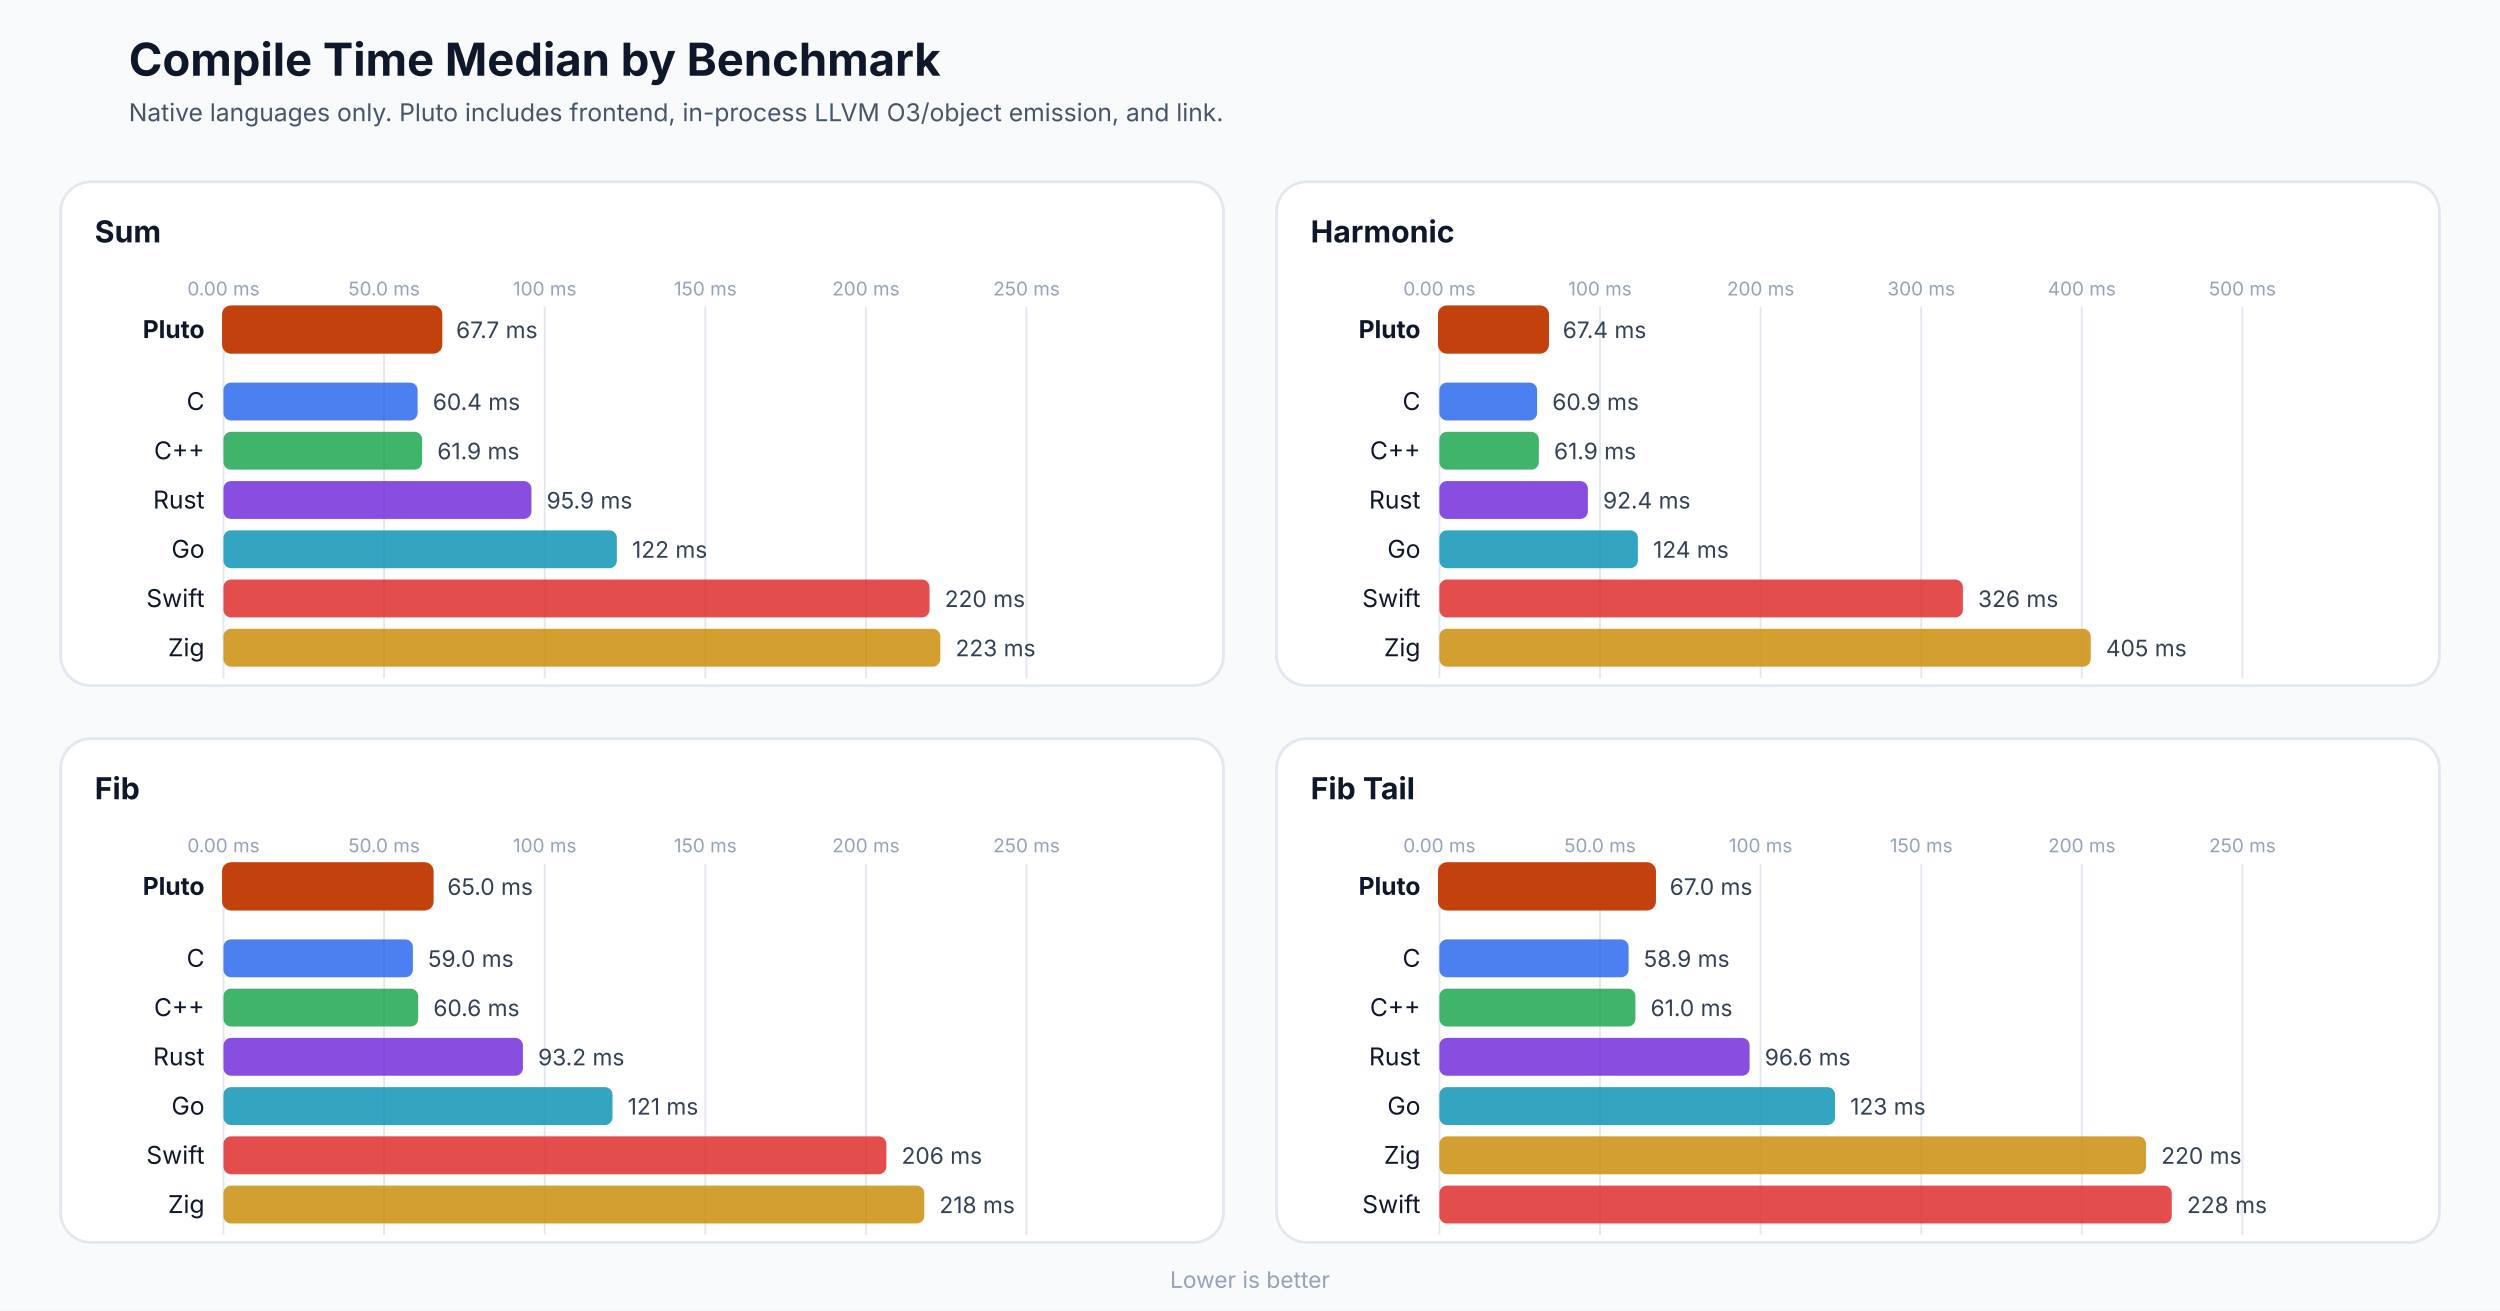
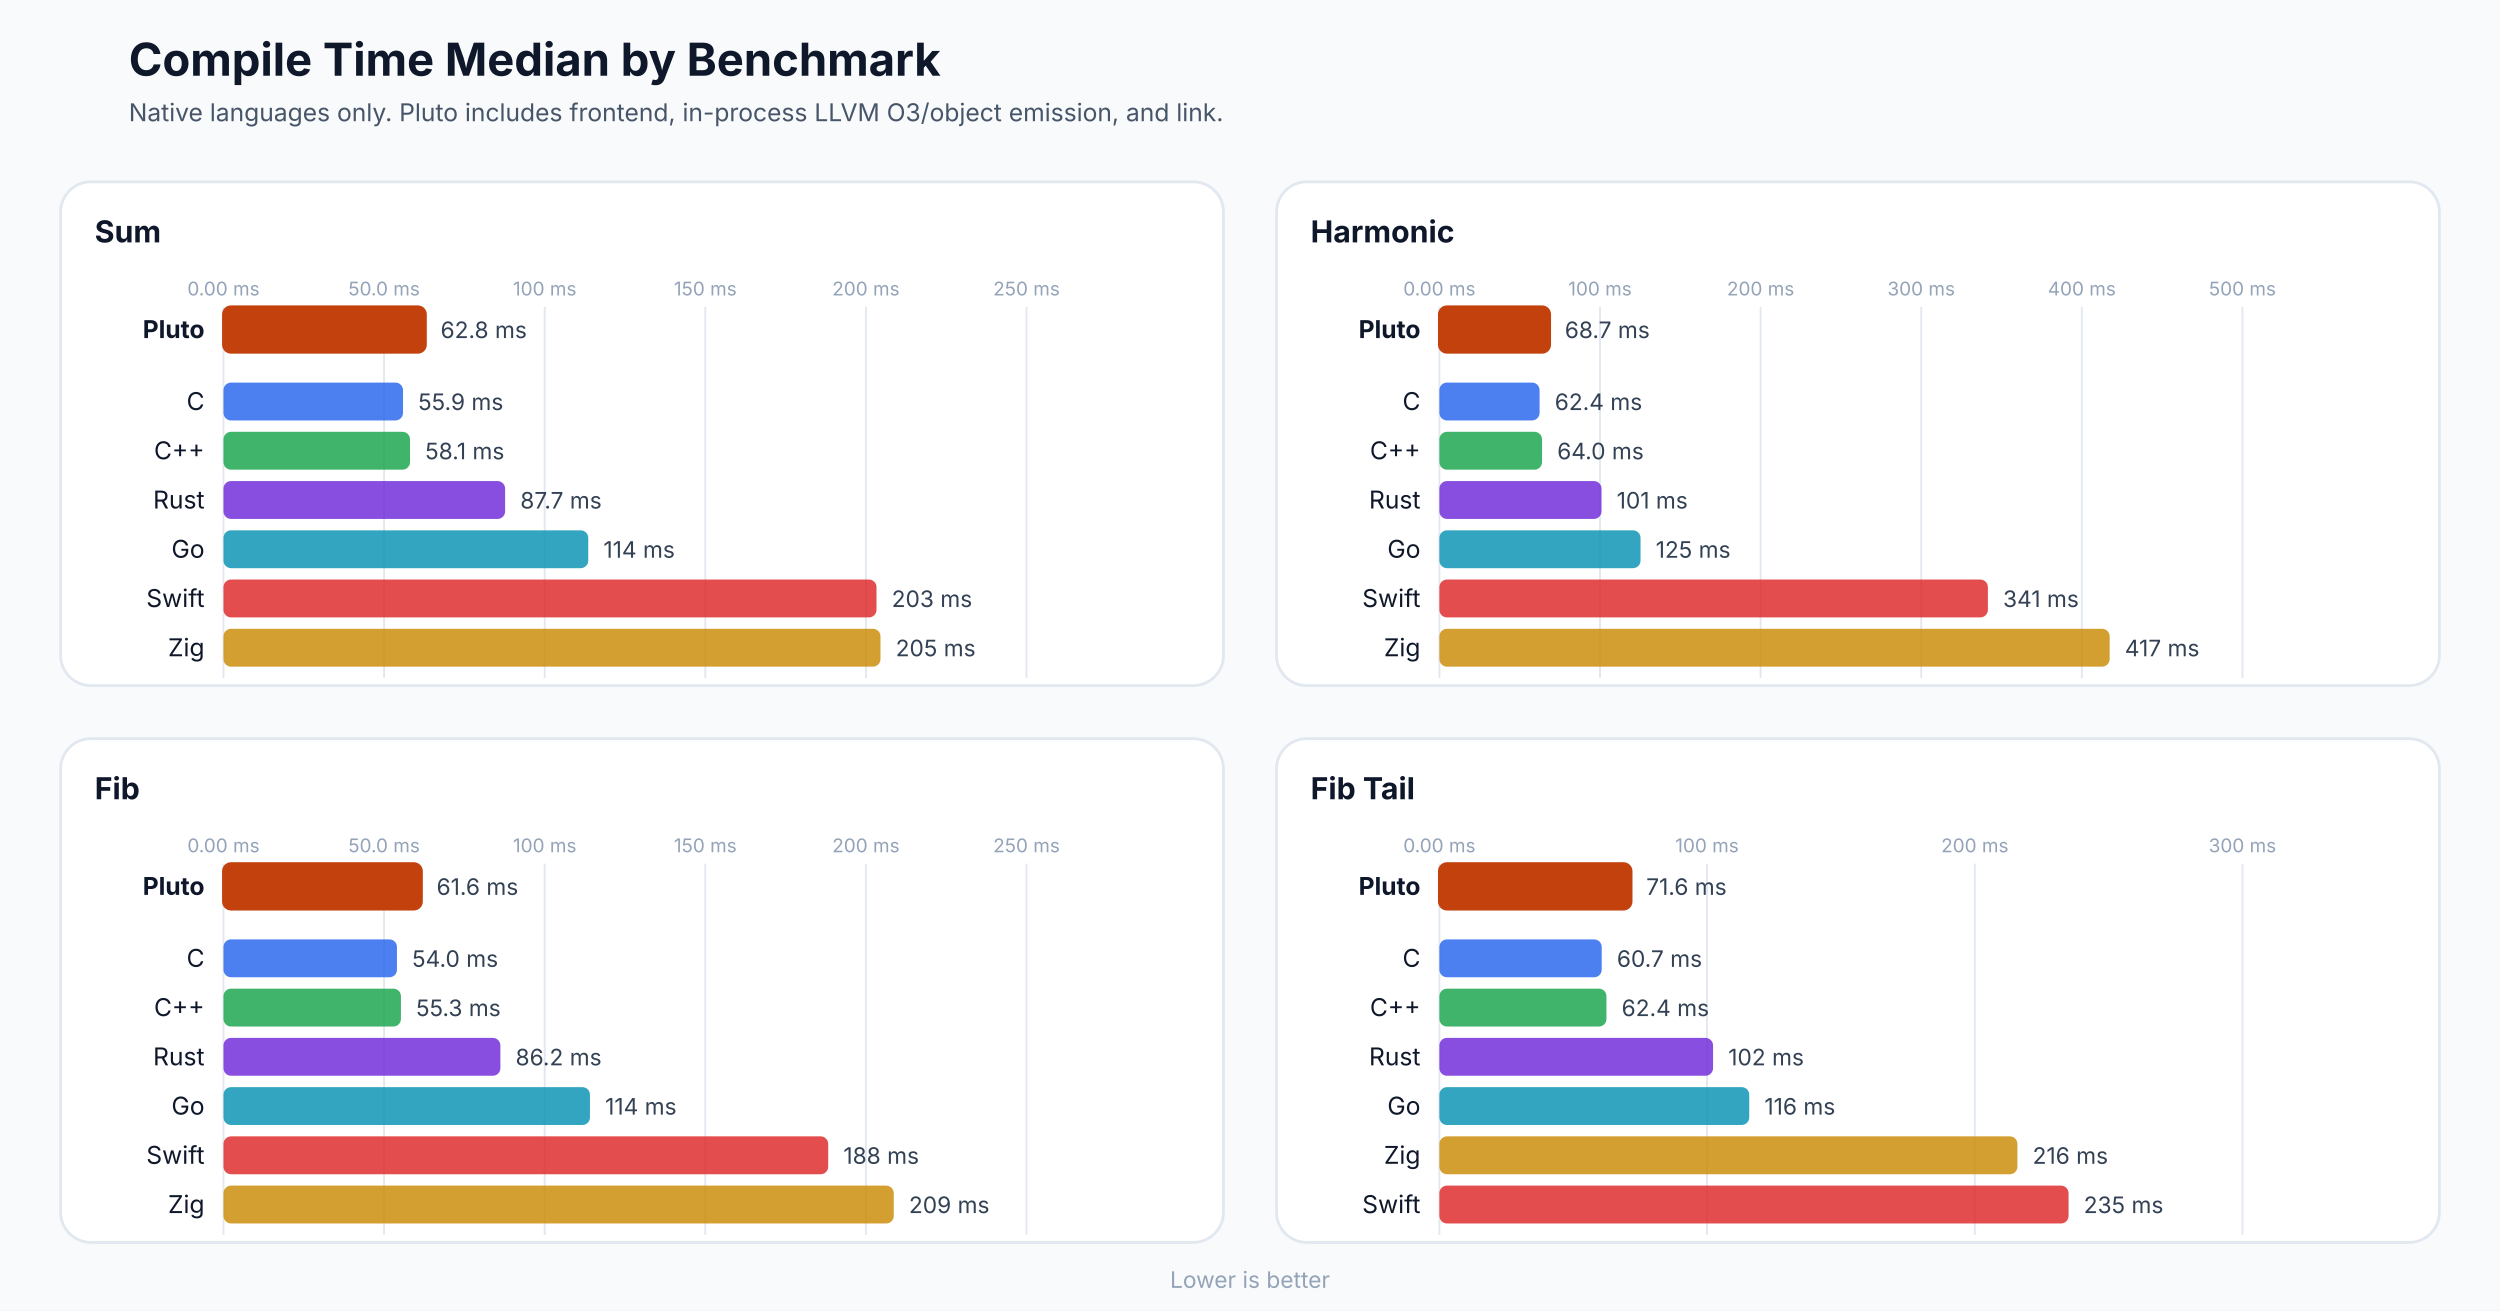
<svg xmlns="http://www.w3.org/2000/svg" width="1320" height="692" viewBox="0 0 1320 692" role="img" aria-labelledby="chart-title chart-desc">
  <rect width="1320" height="692" fill="#f8fafc" />
  <text x="68" y="40" fill="#0f172a" font-size="24" font-weight="700" font-family="ui-sans-serif, system-ui, -apple-system, BlinkMacSystemFont, sans-serif">Compile Time Median by Benchmark</text>
  <text x="68" y="64" fill="#475569" font-size="13" font-family="ui-sans-serif, system-ui, -apple-system, BlinkMacSystemFont, sans-serif">Native languages only. Pluto includes frontend, in-process LLVM O3/object emission, and link.</text>
  <rect x="32" y="96" width="614" height="266" rx="16" fill="#ffffff" stroke="#e2e8f0" stroke-width="1.5" />
  <text x="50" y="128" fill="#0f172a" font-size="16" font-weight="700" font-family="ui-sans-serif, system-ui, -apple-system, BlinkMacSystemFont, sans-serif">Sum</text>
  <line x1="118.0" y1="162" x2="118.0" y2="358" stroke="#e2e8f0" stroke-width="1" />
  <text x="118.0" y="156" text-anchor="middle" fill="#94a3b8" font-size="10" font-family="ui-sans-serif, system-ui, -apple-system, BlinkMacSystemFont, sans-serif">0.00 ms</text>
  <line x1="202.8" y1="162" x2="202.8" y2="358" stroke="#e2e8f0" stroke-width="1" />
  <text x="202.8" y="156" text-anchor="middle" fill="#94a3b8" font-size="10" font-family="ui-sans-serif, system-ui, -apple-system, BlinkMacSystemFont, sans-serif">50.0 ms</text>
  <line x1="287.6" y1="162" x2="287.6" y2="358" stroke="#e2e8f0" stroke-width="1" />
  <text x="287.6" y="156" text-anchor="middle" fill="#94a3b8" font-size="10" font-family="ui-sans-serif, system-ui, -apple-system, BlinkMacSystemFont, sans-serif">100 ms</text>
  <line x1="372.4" y1="162" x2="372.4" y2="358" stroke="#e2e8f0" stroke-width="1" />
  <text x="372.4" y="156" text-anchor="middle" fill="#94a3b8" font-size="10" font-family="ui-sans-serif, system-ui, -apple-system, BlinkMacSystemFont, sans-serif">150 ms</text>
  <line x1="457.2" y1="162" x2="457.2" y2="358" stroke="#e2e8f0" stroke-width="1" />
  <text x="457.2" y="156" text-anchor="middle" fill="#94a3b8" font-size="10" font-family="ui-sans-serif, system-ui, -apple-system, BlinkMacSystemFont, sans-serif">200 ms</text>
  <line x1="542.0" y1="162" x2="542.0" y2="358" stroke="#e2e8f0" stroke-width="1" />
  <text x="542.0" y="156" text-anchor="middle" fill="#94a3b8" font-size="10" font-family="ui-sans-serif, system-ui, -apple-system, BlinkMacSystemFont, sans-serif">250 ms</text>
  <text x="108" y="178.5" text-anchor="end" fill="#0f172a" font-size="13" font-weight="700" font-family="ui-sans-serif, system-ui, -apple-system, BlinkMacSystemFont, sans-serif">Pluto</text>
-   <rect x="118" y="162" width="114.8" height="24" rx="4" fill="#c2410c" fill-opacity="1.0" stroke="#c2410c" stroke-width="1.5" />
-   <text x="240.8" y="178.5" text-anchor="start" fill="#334155" font-size="12" font-family="ui-sans-serif, system-ui, -apple-system, BlinkMacSystemFont, sans-serif">67.7 ms</text>
+   <rect x="118" y="162" width="106.6" height="24" rx="4" fill="#c2410c" fill-opacity="1.0" stroke="#c2410c" stroke-width="1.5" />
+   <text x="232.6" y="178.5" text-anchor="start" fill="#334155" font-size="12" font-family="ui-sans-serif, system-ui, -apple-system, BlinkMacSystemFont, sans-serif">62.8 ms</text>
  <text x="108" y="216.5" text-anchor="end" fill="#0f172a" font-size="13" font-weight="400" font-family="ui-sans-serif, system-ui, -apple-system, BlinkMacSystemFont, sans-serif">C</text>
-   <rect x="118" y="202" width="102.5" height="20" rx="4" fill="#2563eb" fill-opacity="0.82" />
-   <text x="228.5" y="216.5" text-anchor="start" fill="#334155" font-size="12" font-family="ui-sans-serif, system-ui, -apple-system, BlinkMacSystemFont, sans-serif">60.4 ms</text>
+   <rect x="118" y="202" width="94.8" height="20" rx="4" fill="#2563eb" fill-opacity="0.82" />
+   <text x="220.8" y="216.5" text-anchor="start" fill="#334155" font-size="12" font-family="ui-sans-serif, system-ui, -apple-system, BlinkMacSystemFont, sans-serif">55.9 ms</text>
  <text x="108" y="242.5" text-anchor="end" fill="#0f172a" font-size="13" font-weight="400" font-family="ui-sans-serif, system-ui, -apple-system, BlinkMacSystemFont, sans-serif">C++</text>
-   <rect x="118" y="228" width="104.9" height="20" rx="4" fill="#16a34a" fill-opacity="0.82" />
-   <text x="230.9" y="242.5" text-anchor="start" fill="#334155" font-size="12" font-family="ui-sans-serif, system-ui, -apple-system, BlinkMacSystemFont, sans-serif">61.9 ms</text>
+   <rect x="118" y="228" width="98.5" height="20" rx="4" fill="#16a34a" fill-opacity="0.82" />
+   <text x="224.5" y="242.5" text-anchor="start" fill="#334155" font-size="12" font-family="ui-sans-serif, system-ui, -apple-system, BlinkMacSystemFont, sans-serif">58.1 ms</text>
  <text x="108" y="268.5" text-anchor="end" fill="#0f172a" font-size="13" font-weight="400" font-family="ui-sans-serif, system-ui, -apple-system, BlinkMacSystemFont, sans-serif">Rust</text>
-   <rect x="118" y="254" width="162.6" height="20" rx="4" fill="#6d28d9" fill-opacity="0.82" />
-   <text x="288.6" y="268.5" text-anchor="start" fill="#334155" font-size="12" font-family="ui-sans-serif, system-ui, -apple-system, BlinkMacSystemFont, sans-serif">95.9 ms</text>
+   <rect x="118" y="254" width="148.7" height="20" rx="4" fill="#6d28d9" fill-opacity="0.82" />
+   <text x="274.7" y="268.5" text-anchor="start" fill="#334155" font-size="12" font-family="ui-sans-serif, system-ui, -apple-system, BlinkMacSystemFont, sans-serif">87.7 ms</text>
  <text x="108" y="294.5" text-anchor="end" fill="#0f172a" font-size="13" font-weight="400" font-family="ui-sans-serif, system-ui, -apple-system, BlinkMacSystemFont, sans-serif">Go</text>
-   <rect x="118" y="280" width="207.7" height="20" rx="4" fill="#0891b2" fill-opacity="0.82" />
-   <text x="333.7" y="294.5" text-anchor="start" fill="#334155" font-size="12" font-family="ui-sans-serif, system-ui, -apple-system, BlinkMacSystemFont, sans-serif">122 ms</text>
+   <rect x="118" y="280" width="192.6" height="20" rx="4" fill="#0891b2" fill-opacity="0.82" />
+   <text x="318.6" y="294.5" text-anchor="start" fill="#334155" font-size="12" font-family="ui-sans-serif, system-ui, -apple-system, BlinkMacSystemFont, sans-serif">114 ms</text>
  <text x="108" y="320.5" text-anchor="end" fill="#0f172a" font-size="13" font-weight="400" font-family="ui-sans-serif, system-ui, -apple-system, BlinkMacSystemFont, sans-serif">Swift</text>
-   <rect x="118" y="306" width="372.8" height="20" rx="4" fill="#dc2626" fill-opacity="0.82" />
-   <text x="498.8" y="320.5" text-anchor="start" fill="#334155" font-size="12" font-family="ui-sans-serif, system-ui, -apple-system, BlinkMacSystemFont, sans-serif">220 ms</text>
+   <rect x="118" y="306" width="344.8" height="20" rx="4" fill="#dc2626" fill-opacity="0.82" />
+   <text x="470.8" y="320.5" text-anchor="start" fill="#334155" font-size="12" font-family="ui-sans-serif, system-ui, -apple-system, BlinkMacSystemFont, sans-serif">203 ms</text>
  <text x="108" y="346.5" text-anchor="end" fill="#0f172a" font-size="13" font-weight="400" font-family="ui-sans-serif, system-ui, -apple-system, BlinkMacSystemFont, sans-serif">Zig</text>
-   <rect x="118" y="332" width="378.5" height="20" rx="4" fill="#ca8a04" fill-opacity="0.82" />
-   <text x="504.5" y="346.5" text-anchor="start" fill="#334155" font-size="12" font-family="ui-sans-serif, system-ui, -apple-system, BlinkMacSystemFont, sans-serif">223 ms</text>
+   <rect x="118" y="332" width="346.9" height="20" rx="4" fill="#ca8a04" fill-opacity="0.82" />
+   <text x="472.9" y="346.5" text-anchor="start" fill="#334155" font-size="12" font-family="ui-sans-serif, system-ui, -apple-system, BlinkMacSystemFont, sans-serif">205 ms</text>
  <rect x="674" y="96" width="614" height="266" rx="16" fill="#ffffff" stroke="#e2e8f0" stroke-width="1.5" />
  <text x="692" y="128" fill="#0f172a" font-size="16" font-weight="700" font-family="ui-sans-serif, system-ui, -apple-system, BlinkMacSystemFont, sans-serif">Harmonic</text>
  <line x1="760.0" y1="162" x2="760.0" y2="358" stroke="#e2e8f0" stroke-width="1" />
  <text x="760.0" y="156" text-anchor="middle" fill="#94a3b8" font-size="10" font-family="ui-sans-serif, system-ui, -apple-system, BlinkMacSystemFont, sans-serif">0.00 ms</text>
  <line x1="844.8" y1="162" x2="844.8" y2="358" stroke="#e2e8f0" stroke-width="1" />
  <text x="844.8" y="156" text-anchor="middle" fill="#94a3b8" font-size="10" font-family="ui-sans-serif, system-ui, -apple-system, BlinkMacSystemFont, sans-serif">100 ms</text>
  <line x1="929.6" y1="162" x2="929.6" y2="358" stroke="#e2e8f0" stroke-width="1" />
  <text x="929.6" y="156" text-anchor="middle" fill="#94a3b8" font-size="10" font-family="ui-sans-serif, system-ui, -apple-system, BlinkMacSystemFont, sans-serif">200 ms</text>
  <line x1="1014.4" y1="162" x2="1014.4" y2="358" stroke="#e2e8f0" stroke-width="1" />
  <text x="1014.4" y="156" text-anchor="middle" fill="#94a3b8" font-size="10" font-family="ui-sans-serif, system-ui, -apple-system, BlinkMacSystemFont, sans-serif">300 ms</text>
  <line x1="1099.2" y1="162" x2="1099.2" y2="358" stroke="#e2e8f0" stroke-width="1" />
  <text x="1099.2" y="156" text-anchor="middle" fill="#94a3b8" font-size="10" font-family="ui-sans-serif, system-ui, -apple-system, BlinkMacSystemFont, sans-serif">400 ms</text>
  <line x1="1184.0" y1="162" x2="1184.0" y2="358" stroke="#e2e8f0" stroke-width="1" />
  <text x="1184.0" y="156" text-anchor="middle" fill="#94a3b8" font-size="10" font-family="ui-sans-serif, system-ui, -apple-system, BlinkMacSystemFont, sans-serif">500 ms</text>
  <text x="750" y="178.5" text-anchor="end" fill="#0f172a" font-size="13" font-weight="700" font-family="ui-sans-serif, system-ui, -apple-system, BlinkMacSystemFont, sans-serif">Pluto</text>
-   <rect x="760" y="162" width="57.1" height="24" rx="4" fill="#c2410c" fill-opacity="1.0" stroke="#c2410c" stroke-width="1.5" />
-   <text x="825.1" y="178.5" text-anchor="start" fill="#334155" font-size="12" font-family="ui-sans-serif, system-ui, -apple-system, BlinkMacSystemFont, sans-serif">67.4 ms</text>
+   <rect x="760" y="162" width="58.2" height="24" rx="4" fill="#c2410c" fill-opacity="1.0" stroke="#c2410c" stroke-width="1.5" />
+   <text x="826.2" y="178.5" text-anchor="start" fill="#334155" font-size="12" font-family="ui-sans-serif, system-ui, -apple-system, BlinkMacSystemFont, sans-serif">68.7 ms</text>
  <text x="750" y="216.5" text-anchor="end" fill="#0f172a" font-size="13" font-weight="400" font-family="ui-sans-serif, system-ui, -apple-system, BlinkMacSystemFont, sans-serif">C</text>
-   <rect x="760" y="202" width="51.6" height="20" rx="4" fill="#2563eb" fill-opacity="0.82" />
-   <text x="819.6" y="216.5" text-anchor="start" fill="#334155" font-size="12" font-family="ui-sans-serif, system-ui, -apple-system, BlinkMacSystemFont, sans-serif">60.9 ms</text>
+   <rect x="760" y="202" width="52.9" height="20" rx="4" fill="#2563eb" fill-opacity="0.82" />
+   <text x="820.9" y="216.5" text-anchor="start" fill="#334155" font-size="12" font-family="ui-sans-serif, system-ui, -apple-system, BlinkMacSystemFont, sans-serif">62.4 ms</text>
  <text x="750" y="242.5" text-anchor="end" fill="#0f172a" font-size="13" font-weight="400" font-family="ui-sans-serif, system-ui, -apple-system, BlinkMacSystemFont, sans-serif">C++</text>
-   <rect x="760" y="228" width="52.5" height="20" rx="4" fill="#16a34a" fill-opacity="0.82" />
-   <text x="820.5" y="242.5" text-anchor="start" fill="#334155" font-size="12" font-family="ui-sans-serif, system-ui, -apple-system, BlinkMacSystemFont, sans-serif">61.9 ms</text>
+   <rect x="760" y="228" width="54.2" height="20" rx="4" fill="#16a34a" fill-opacity="0.82" />
+   <text x="822.2" y="242.5" text-anchor="start" fill="#334155" font-size="12" font-family="ui-sans-serif, system-ui, -apple-system, BlinkMacSystemFont, sans-serif">64.0 ms</text>
  <text x="750" y="268.5" text-anchor="end" fill="#0f172a" font-size="13" font-weight="400" font-family="ui-sans-serif, system-ui, -apple-system, BlinkMacSystemFont, sans-serif">Rust</text>
-   <rect x="760" y="254" width="78.4" height="20" rx="4" fill="#6d28d9" fill-opacity="0.82" />
-   <text x="846.4" y="268.5" text-anchor="start" fill="#334155" font-size="12" font-family="ui-sans-serif, system-ui, -apple-system, BlinkMacSystemFont, sans-serif">92.4 ms</text>
+   <rect x="760" y="254" width="85.6" height="20" rx="4" fill="#6d28d9" fill-opacity="0.82" />
+   <text x="853.6" y="268.5" text-anchor="start" fill="#334155" font-size="12" font-family="ui-sans-serif, system-ui, -apple-system, BlinkMacSystemFont, sans-serif">101 ms</text>
  <text x="750" y="294.5" text-anchor="end" fill="#0f172a" font-size="13" font-weight="400" font-family="ui-sans-serif, system-ui, -apple-system, BlinkMacSystemFont, sans-serif">Go</text>
-   <rect x="760" y="280" width="104.8" height="20" rx="4" fill="#0891b2" fill-opacity="0.82" />
-   <text x="872.8" y="294.5" text-anchor="start" fill="#334155" font-size="12" font-family="ui-sans-serif, system-ui, -apple-system, BlinkMacSystemFont, sans-serif">124 ms</text>
+   <rect x="760" y="280" width="106.2" height="20" rx="4" fill="#0891b2" fill-opacity="0.82" />
+   <text x="874.2" y="294.5" text-anchor="start" fill="#334155" font-size="12" font-family="ui-sans-serif, system-ui, -apple-system, BlinkMacSystemFont, sans-serif">125 ms</text>
  <text x="750" y="320.5" text-anchor="end" fill="#0f172a" font-size="13" font-weight="400" font-family="ui-sans-serif, system-ui, -apple-system, BlinkMacSystemFont, sans-serif">Swift</text>
-   <rect x="760" y="306" width="276.4" height="20" rx="4" fill="#dc2626" fill-opacity="0.82" />
-   <text x="1044.4" y="320.5" text-anchor="start" fill="#334155" font-size="12" font-family="ui-sans-serif, system-ui, -apple-system, BlinkMacSystemFont, sans-serif">326 ms</text>
+   <rect x="760" y="306" width="289.6" height="20" rx="4" fill="#dc2626" fill-opacity="0.82" />
+   <text x="1057.6" y="320.5" text-anchor="start" fill="#334155" font-size="12" font-family="ui-sans-serif, system-ui, -apple-system, BlinkMacSystemFont, sans-serif">341 ms</text>
  <text x="750" y="346.5" text-anchor="end" fill="#0f172a" font-size="13" font-weight="400" font-family="ui-sans-serif, system-ui, -apple-system, BlinkMacSystemFont, sans-serif">Zig</text>
-   <rect x="760" y="332" width="343.9" height="20" rx="4" fill="#ca8a04" fill-opacity="0.82" />
-   <text x="1111.9" y="346.5" text-anchor="start" fill="#334155" font-size="12" font-family="ui-sans-serif, system-ui, -apple-system, BlinkMacSystemFont, sans-serif">405 ms</text>
+   <rect x="760" y="332" width="353.9" height="20" rx="4" fill="#ca8a04" fill-opacity="0.82" />
+   <text x="1121.9" y="346.5" text-anchor="start" fill="#334155" font-size="12" font-family="ui-sans-serif, system-ui, -apple-system, BlinkMacSystemFont, sans-serif">417 ms</text>
  <rect x="32" y="390" width="614" height="266" rx="16" fill="#ffffff" stroke="#e2e8f0" stroke-width="1.5" />
  <text x="50" y="422" fill="#0f172a" font-size="16" font-weight="700" font-family="ui-sans-serif, system-ui, -apple-system, BlinkMacSystemFont, sans-serif">Fib</text>
  <line x1="118.0" y1="456" x2="118.0" y2="652" stroke="#e2e8f0" stroke-width="1" />
  <text x="118.0" y="450" text-anchor="middle" fill="#94a3b8" font-size="10" font-family="ui-sans-serif, system-ui, -apple-system, BlinkMacSystemFont, sans-serif">0.00 ms</text>
  <line x1="202.8" y1="456" x2="202.8" y2="652" stroke="#e2e8f0" stroke-width="1" />
  <text x="202.8" y="450" text-anchor="middle" fill="#94a3b8" font-size="10" font-family="ui-sans-serif, system-ui, -apple-system, BlinkMacSystemFont, sans-serif">50.0 ms</text>
  <line x1="287.6" y1="456" x2="287.6" y2="652" stroke="#e2e8f0" stroke-width="1" />
  <text x="287.6" y="450" text-anchor="middle" fill="#94a3b8" font-size="10" font-family="ui-sans-serif, system-ui, -apple-system, BlinkMacSystemFont, sans-serif">100 ms</text>
  <line x1="372.4" y1="456" x2="372.4" y2="652" stroke="#e2e8f0" stroke-width="1" />
  <text x="372.4" y="450" text-anchor="middle" fill="#94a3b8" font-size="10" font-family="ui-sans-serif, system-ui, -apple-system, BlinkMacSystemFont, sans-serif">150 ms</text>
  <line x1="457.2" y1="456" x2="457.2" y2="652" stroke="#e2e8f0" stroke-width="1" />
  <text x="457.2" y="450" text-anchor="middle" fill="#94a3b8" font-size="10" font-family="ui-sans-serif, system-ui, -apple-system, BlinkMacSystemFont, sans-serif">200 ms</text>
  <line x1="542.0" y1="456" x2="542.0" y2="652" stroke="#e2e8f0" stroke-width="1" />
  <text x="542.0" y="450" text-anchor="middle" fill="#94a3b8" font-size="10" font-family="ui-sans-serif, system-ui, -apple-system, BlinkMacSystemFont, sans-serif">250 ms</text>
  <text x="108" y="472.5" text-anchor="end" fill="#0f172a" font-size="13" font-weight="700" font-family="ui-sans-serif, system-ui, -apple-system, BlinkMacSystemFont, sans-serif">Pluto</text>
-   <rect x="118" y="456" width="110.2" height="24" rx="4" fill="#c2410c" fill-opacity="1.0" stroke="#c2410c" stroke-width="1.5" />
-   <text x="236.2" y="472.5" text-anchor="start" fill="#334155" font-size="12" font-family="ui-sans-serif, system-ui, -apple-system, BlinkMacSystemFont, sans-serif">65.0 ms</text>
+   <rect x="118" y="456" width="104.5" height="24" rx="4" fill="#c2410c" fill-opacity="1.0" stroke="#c2410c" stroke-width="1.5" />
+   <text x="230.5" y="472.5" text-anchor="start" fill="#334155" font-size="12" font-family="ui-sans-serif, system-ui, -apple-system, BlinkMacSystemFont, sans-serif">61.6 ms</text>
  <text x="108" y="510.5" text-anchor="end" fill="#0f172a" font-size="13" font-weight="400" font-family="ui-sans-serif, system-ui, -apple-system, BlinkMacSystemFont, sans-serif">C</text>
-   <rect x="118" y="496" width="100.0" height="20" rx="4" fill="#2563eb" fill-opacity="0.82" />
-   <text x="226.0" y="510.5" text-anchor="start" fill="#334155" font-size="12" font-family="ui-sans-serif, system-ui, -apple-system, BlinkMacSystemFont, sans-serif">59.0 ms</text>
+   <rect x="118" y="496" width="91.6" height="20" rx="4" fill="#2563eb" fill-opacity="0.82" />
+   <text x="217.6" y="510.5" text-anchor="start" fill="#334155" font-size="12" font-family="ui-sans-serif, system-ui, -apple-system, BlinkMacSystemFont, sans-serif">54.0 ms</text>
  <text x="108" y="536.5" text-anchor="end" fill="#0f172a" font-size="13" font-weight="400" font-family="ui-sans-serif, system-ui, -apple-system, BlinkMacSystemFont, sans-serif">C++</text>
-   <rect x="118" y="522" width="102.8" height="20" rx="4" fill="#16a34a" fill-opacity="0.82" />
-   <text x="228.8" y="536.5" text-anchor="start" fill="#334155" font-size="12" font-family="ui-sans-serif, system-ui, -apple-system, BlinkMacSystemFont, sans-serif">60.6 ms</text>
+   <rect x="118" y="522" width="93.7" height="20" rx="4" fill="#16a34a" fill-opacity="0.82" />
+   <text x="219.7" y="536.5" text-anchor="start" fill="#334155" font-size="12" font-family="ui-sans-serif, system-ui, -apple-system, BlinkMacSystemFont, sans-serif">55.3 ms</text>
  <text x="108" y="562.5" text-anchor="end" fill="#0f172a" font-size="13" font-weight="400" font-family="ui-sans-serif, system-ui, -apple-system, BlinkMacSystemFont, sans-serif">Rust</text>
-   <rect x="118" y="548" width="158.1" height="20" rx="4" fill="#6d28d9" fill-opacity="0.82" />
-   <text x="284.1" y="562.5" text-anchor="start" fill="#334155" font-size="12" font-family="ui-sans-serif, system-ui, -apple-system, BlinkMacSystemFont, sans-serif">93.2 ms</text>
+   <rect x="118" y="548" width="146.2" height="20" rx="4" fill="#6d28d9" fill-opacity="0.82" />
+   <text x="272.2" y="562.5" text-anchor="start" fill="#334155" font-size="12" font-family="ui-sans-serif, system-ui, -apple-system, BlinkMacSystemFont, sans-serif">86.2 ms</text>
  <text x="108" y="588.5" text-anchor="end" fill="#0f172a" font-size="13" font-weight="400" font-family="ui-sans-serif, system-ui, -apple-system, BlinkMacSystemFont, sans-serif">Go</text>
-   <rect x="118" y="574" width="205.4" height="20" rx="4" fill="#0891b2" fill-opacity="0.82" />
-   <text x="331.4" y="588.5" text-anchor="start" fill="#334155" font-size="12" font-family="ui-sans-serif, system-ui, -apple-system, BlinkMacSystemFont, sans-serif">121 ms</text>
+   <rect x="118" y="574" width="193.5" height="20" rx="4" fill="#0891b2" fill-opacity="0.82" />
+   <text x="319.5" y="588.5" text-anchor="start" fill="#334155" font-size="12" font-family="ui-sans-serif, system-ui, -apple-system, BlinkMacSystemFont, sans-serif">114 ms</text>
  <text x="108" y="614.5" text-anchor="end" fill="#0f172a" font-size="13" font-weight="400" font-family="ui-sans-serif, system-ui, -apple-system, BlinkMacSystemFont, sans-serif">Swift</text>
-   <rect x="118" y="600" width="350.0" height="20" rx="4" fill="#dc2626" fill-opacity="0.82" />
-   <text x="476.0" y="614.5" text-anchor="start" fill="#334155" font-size="12" font-family="ui-sans-serif, system-ui, -apple-system, BlinkMacSystemFont, sans-serif">206 ms</text>
+   <rect x="118" y="600" width="319.3" height="20" rx="4" fill="#dc2626" fill-opacity="0.82" />
+   <text x="445.3" y="614.5" text-anchor="start" fill="#334155" font-size="12" font-family="ui-sans-serif, system-ui, -apple-system, BlinkMacSystemFont, sans-serif">188 ms</text>
  <text x="108" y="640.5" text-anchor="end" fill="#0f172a" font-size="13" font-weight="400" font-family="ui-sans-serif, system-ui, -apple-system, BlinkMacSystemFont, sans-serif">Zig</text>
-   <rect x="118" y="626" width="370.0" height="20" rx="4" fill="#ca8a04" fill-opacity="0.82" />
-   <text x="496.0" y="640.5" text-anchor="start" fill="#334155" font-size="12" font-family="ui-sans-serif, system-ui, -apple-system, BlinkMacSystemFont, sans-serif">218 ms</text>
+   <rect x="118" y="626" width="353.9" height="20" rx="4" fill="#ca8a04" fill-opacity="0.82" />
+   <text x="479.9" y="640.5" text-anchor="start" fill="#334155" font-size="12" font-family="ui-sans-serif, system-ui, -apple-system, BlinkMacSystemFont, sans-serif">209 ms</text>
  <rect x="674" y="390" width="614" height="266" rx="16" fill="#ffffff" stroke="#e2e8f0" stroke-width="1.5" />
  <text x="692" y="422" fill="#0f172a" font-size="16" font-weight="700" font-family="ui-sans-serif, system-ui, -apple-system, BlinkMacSystemFont, sans-serif">Fib Tail</text>
  <line x1="760.0" y1="456" x2="760.0" y2="652" stroke="#e2e8f0" stroke-width="1" />
  <text x="760.0" y="450" text-anchor="middle" fill="#94a3b8" font-size="10" font-family="ui-sans-serif, system-ui, -apple-system, BlinkMacSystemFont, sans-serif">0.00 ms</text>
-   <line x1="844.8" y1="456" x2="844.8" y2="652" stroke="#e2e8f0" stroke-width="1" />
-   <text x="844.8" y="450" text-anchor="middle" fill="#94a3b8" font-size="10" font-family="ui-sans-serif, system-ui, -apple-system, BlinkMacSystemFont, sans-serif">50.0 ms</text>
-   <line x1="929.6" y1="456" x2="929.6" y2="652" stroke="#e2e8f0" stroke-width="1" />
-   <text x="929.6" y="450" text-anchor="middle" fill="#94a3b8" font-size="10" font-family="ui-sans-serif, system-ui, -apple-system, BlinkMacSystemFont, sans-serif">100 ms</text>
-   <line x1="1014.4" y1="456" x2="1014.4" y2="652" stroke="#e2e8f0" stroke-width="1" />
-   <text x="1014.4" y="450" text-anchor="middle" fill="#94a3b8" font-size="10" font-family="ui-sans-serif, system-ui, -apple-system, BlinkMacSystemFont, sans-serif">150 ms</text>
-   <line x1="1099.2" y1="456" x2="1099.2" y2="652" stroke="#e2e8f0" stroke-width="1" />
-   <text x="1099.2" y="450" text-anchor="middle" fill="#94a3b8" font-size="10" font-family="ui-sans-serif, system-ui, -apple-system, BlinkMacSystemFont, sans-serif">200 ms</text>
+   <line x1="901.3" y1="456" x2="901.3" y2="652" stroke="#e2e8f0" stroke-width="1" />
+   <text x="901.3" y="450" text-anchor="middle" fill="#94a3b8" font-size="10" font-family="ui-sans-serif, system-ui, -apple-system, BlinkMacSystemFont, sans-serif">100 ms</text>
+   <line x1="1042.7" y1="456" x2="1042.7" y2="652" stroke="#e2e8f0" stroke-width="1" />
+   <text x="1042.7" y="450" text-anchor="middle" fill="#94a3b8" font-size="10" font-family="ui-sans-serif, system-ui, -apple-system, BlinkMacSystemFont, sans-serif">200 ms</text>
  <line x1="1184.0" y1="456" x2="1184.0" y2="652" stroke="#e2e8f0" stroke-width="1" />
-   <text x="1184.0" y="450" text-anchor="middle" fill="#94a3b8" font-size="10" font-family="ui-sans-serif, system-ui, -apple-system, BlinkMacSystemFont, sans-serif">250 ms</text>
+   <text x="1184.0" y="450" text-anchor="middle" fill="#94a3b8" font-size="10" font-family="ui-sans-serif, system-ui, -apple-system, BlinkMacSystemFont, sans-serif">300 ms</text>
  <text x="750" y="472.5" text-anchor="end" fill="#0f172a" font-size="13" font-weight="700" font-family="ui-sans-serif, system-ui, -apple-system, BlinkMacSystemFont, sans-serif">Pluto</text>
-   <rect x="760" y="456" width="113.6" height="24" rx="4" fill="#c2410c" fill-opacity="1.0" stroke="#c2410c" stroke-width="1.5" />
-   <text x="881.6" y="472.5" text-anchor="start" fill="#334155" font-size="12" font-family="ui-sans-serif, system-ui, -apple-system, BlinkMacSystemFont, sans-serif">67.0 ms</text>
+   <rect x="760" y="456" width="101.2" height="24" rx="4" fill="#c2410c" fill-opacity="1.0" stroke="#c2410c" stroke-width="1.5" />
+   <text x="869.2" y="472.5" text-anchor="start" fill="#334155" font-size="12" font-family="ui-sans-serif, system-ui, -apple-system, BlinkMacSystemFont, sans-serif">71.6 ms</text>
  <text x="750" y="510.5" text-anchor="end" fill="#0f172a" font-size="13" font-weight="400" font-family="ui-sans-serif, system-ui, -apple-system, BlinkMacSystemFont, sans-serif">C</text>
-   <rect x="760" y="496" width="99.9" height="20" rx="4" fill="#2563eb" fill-opacity="0.82" />
-   <text x="867.9" y="510.5" text-anchor="start" fill="#334155" font-size="12" font-family="ui-sans-serif, system-ui, -apple-system, BlinkMacSystemFont, sans-serif">58.9 ms</text>
+   <rect x="760" y="496" width="85.7" height="20" rx="4" fill="#2563eb" fill-opacity="0.82" />
+   <text x="853.7" y="510.5" text-anchor="start" fill="#334155" font-size="12" font-family="ui-sans-serif, system-ui, -apple-system, BlinkMacSystemFont, sans-serif">60.7 ms</text>
  <text x="750" y="536.5" text-anchor="end" fill="#0f172a" font-size="13" font-weight="400" font-family="ui-sans-serif, system-ui, -apple-system, BlinkMacSystemFont, sans-serif">C++</text>
-   <rect x="760" y="522" width="103.5" height="20" rx="4" fill="#16a34a" fill-opacity="0.82" />
-   <text x="871.5" y="536.5" text-anchor="start" fill="#334155" font-size="12" font-family="ui-sans-serif, system-ui, -apple-system, BlinkMacSystemFont, sans-serif">61.0 ms</text>
+   <rect x="760" y="522" width="88.2" height="20" rx="4" fill="#16a34a" fill-opacity="0.82" />
+   <text x="856.2" y="536.5" text-anchor="start" fill="#334155" font-size="12" font-family="ui-sans-serif, system-ui, -apple-system, BlinkMacSystemFont, sans-serif">62.4 ms</text>
  <text x="750" y="562.5" text-anchor="end" fill="#0f172a" font-size="13" font-weight="400" font-family="ui-sans-serif, system-ui, -apple-system, BlinkMacSystemFont, sans-serif">Rust</text>
-   <rect x="760" y="548" width="163.8" height="20" rx="4" fill="#6d28d9" fill-opacity="0.82" />
-   <text x="931.8" y="562.5" text-anchor="start" fill="#334155" font-size="12" font-family="ui-sans-serif, system-ui, -apple-system, BlinkMacSystemFont, sans-serif">96.6 ms</text>
+   <rect x="760" y="548" width="144.5" height="20" rx="4" fill="#6d28d9" fill-opacity="0.82" />
+   <text x="912.5" y="562.5" text-anchor="start" fill="#334155" font-size="12" font-family="ui-sans-serif, system-ui, -apple-system, BlinkMacSystemFont, sans-serif">102 ms</text>
  <text x="750" y="588.5" text-anchor="end" fill="#0f172a" font-size="13" font-weight="400" font-family="ui-sans-serif, system-ui, -apple-system, BlinkMacSystemFont, sans-serif">Go</text>
-   <rect x="760" y="574" width="208.9" height="20" rx="4" fill="#0891b2" fill-opacity="0.82" />
-   <text x="976.9" y="588.5" text-anchor="start" fill="#334155" font-size="12" font-family="ui-sans-serif, system-ui, -apple-system, BlinkMacSystemFont, sans-serif">123 ms</text>
+   <rect x="760" y="574" width="163.6" height="20" rx="4" fill="#0891b2" fill-opacity="0.82" />
+   <text x="931.6" y="588.5" text-anchor="start" fill="#334155" font-size="12" font-family="ui-sans-serif, system-ui, -apple-system, BlinkMacSystemFont, sans-serif">116 ms</text>
  <text x="750" y="614.5" text-anchor="end" fill="#0f172a" font-size="13" font-weight="400" font-family="ui-sans-serif, system-ui, -apple-system, BlinkMacSystemFont, sans-serif">Zig</text>
-   <rect x="760" y="600" width="373.1" height="20" rx="4" fill="#ca8a04" fill-opacity="0.82" />
-   <text x="1141.1" y="614.5" text-anchor="start" fill="#334155" font-size="12" font-family="ui-sans-serif, system-ui, -apple-system, BlinkMacSystemFont, sans-serif">220 ms</text>
+   <rect x="760" y="600" width="305.2" height="20" rx="4" fill="#ca8a04" fill-opacity="0.82" />
+   <text x="1073.2" y="614.5" text-anchor="start" fill="#334155" font-size="12" font-family="ui-sans-serif, system-ui, -apple-system, BlinkMacSystemFont, sans-serif">216 ms</text>
  <text x="750" y="640.5" text-anchor="end" fill="#0f172a" font-size="13" font-weight="400" font-family="ui-sans-serif, system-ui, -apple-system, BlinkMacSystemFont, sans-serif">Swift</text>
-   <rect x="760" y="626" width="386.7" height="20" rx="4" fill="#dc2626" fill-opacity="0.82" />
-   <text x="1154.7" y="640.5" text-anchor="start" fill="#334155" font-size="12" font-family="ui-sans-serif, system-ui, -apple-system, BlinkMacSystemFont, sans-serif">228 ms</text>
+   <rect x="760" y="626" width="332.2" height="20" rx="4" fill="#dc2626" fill-opacity="0.82" />
+   <text x="1100.2" y="640.5" text-anchor="start" fill="#334155" font-size="12" font-family="ui-sans-serif, system-ui, -apple-system, BlinkMacSystemFont, sans-serif">235 ms</text>
  <text x="660.0" y="680" text-anchor="middle" fill="#94a3b8" font-size="12" font-family="ui-sans-serif, system-ui, -apple-system, BlinkMacSystemFont, sans-serif">Lower is better</text>
</svg>
